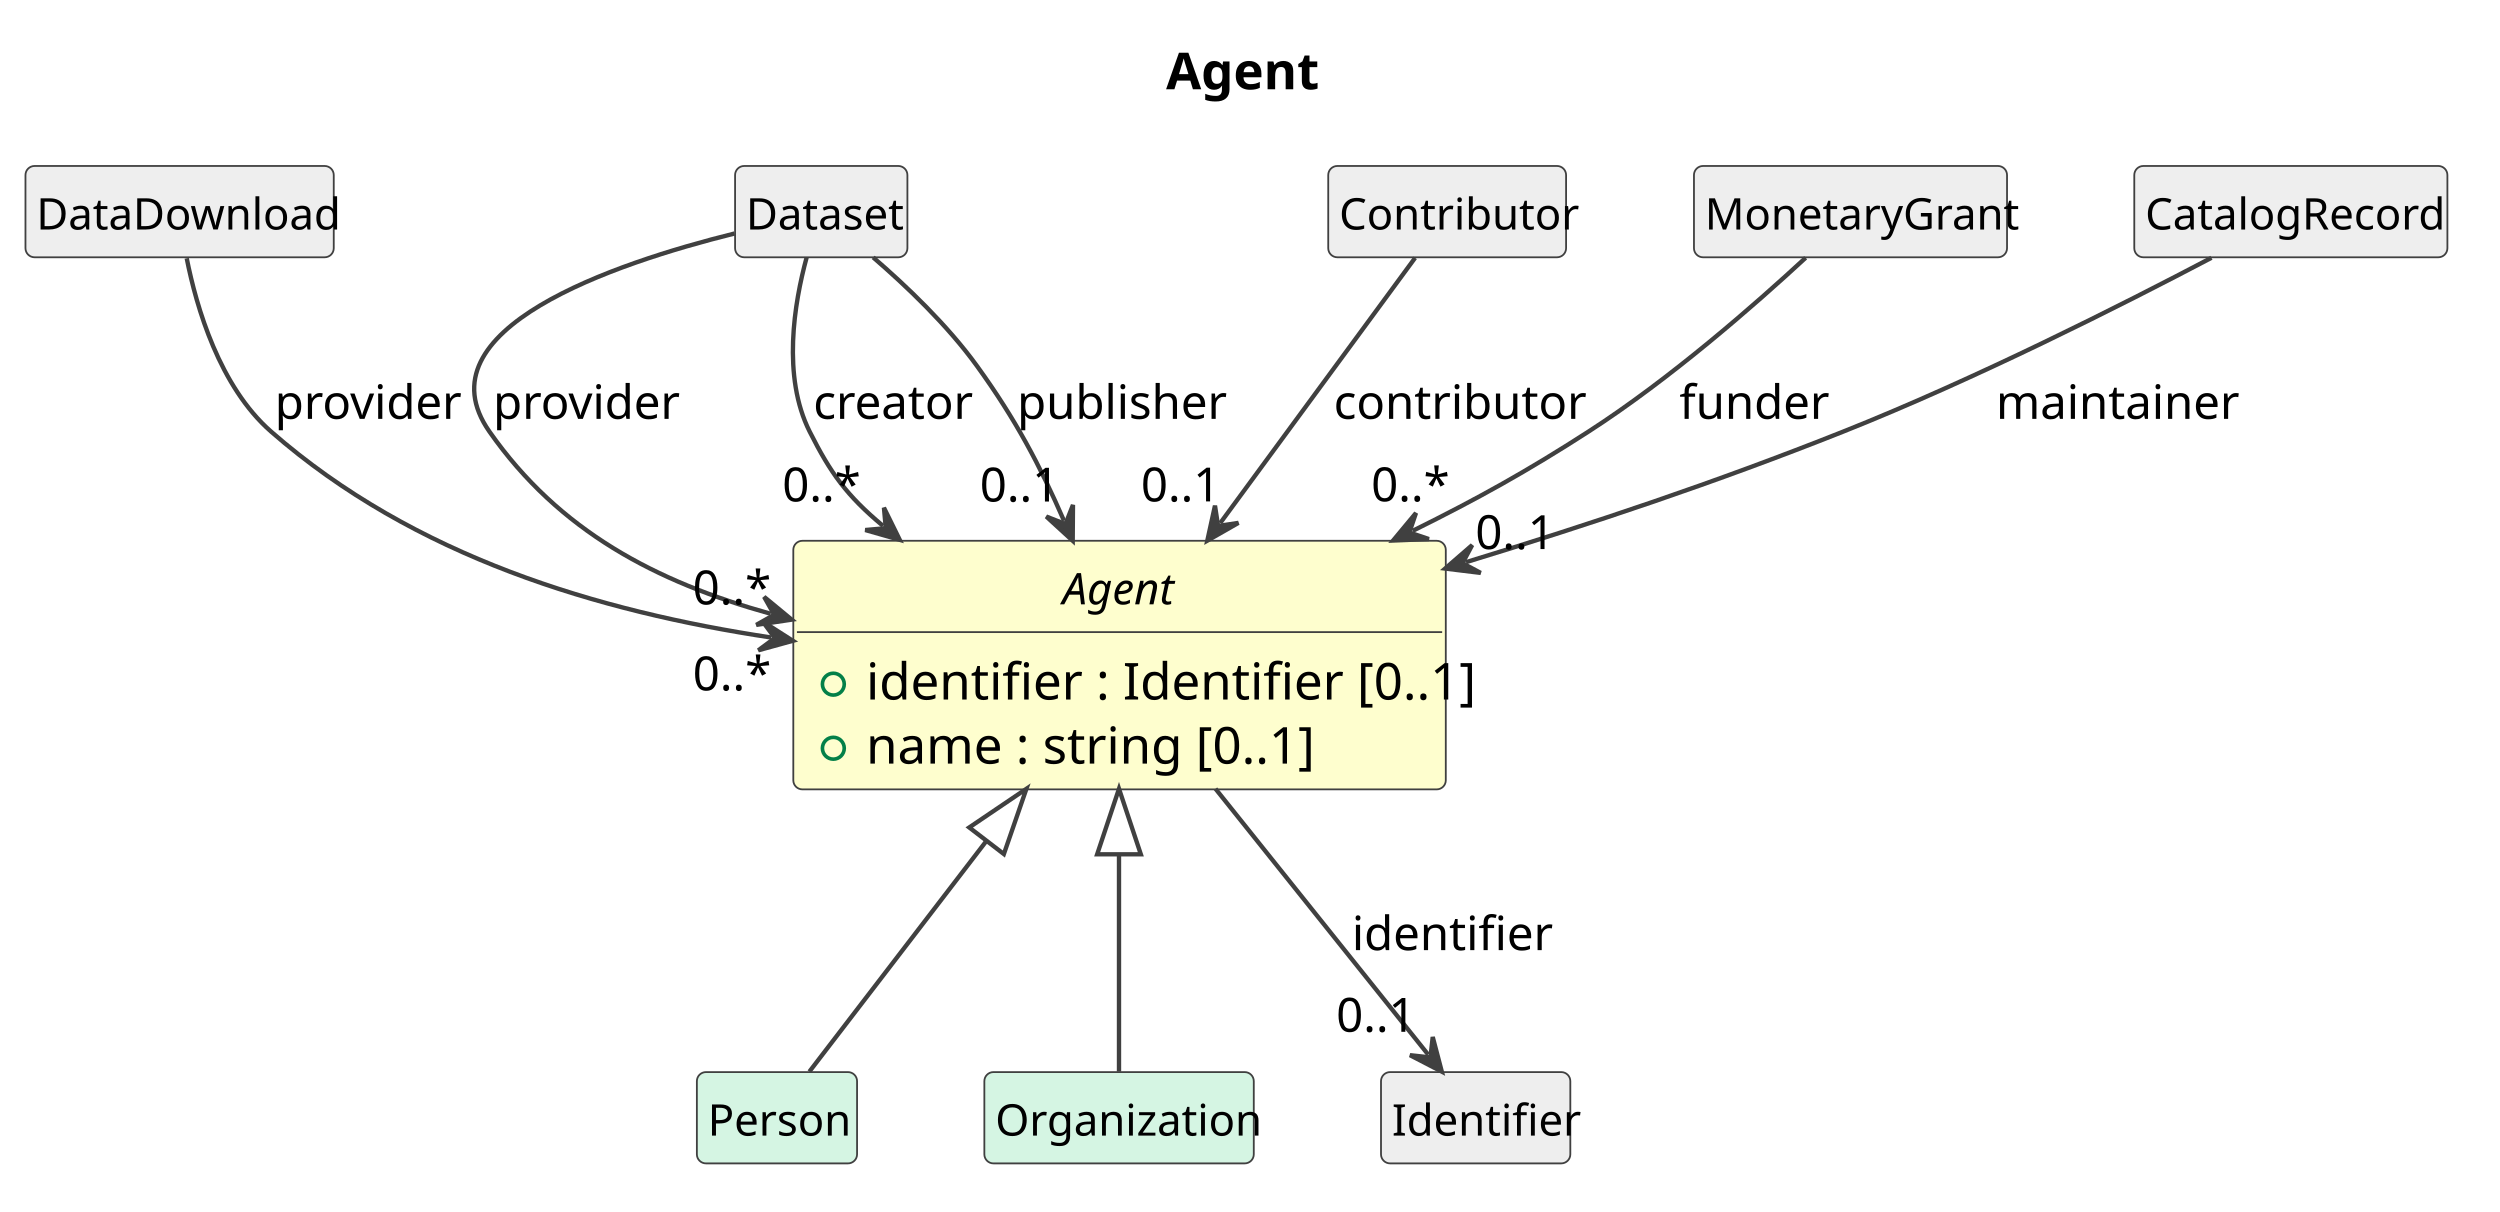
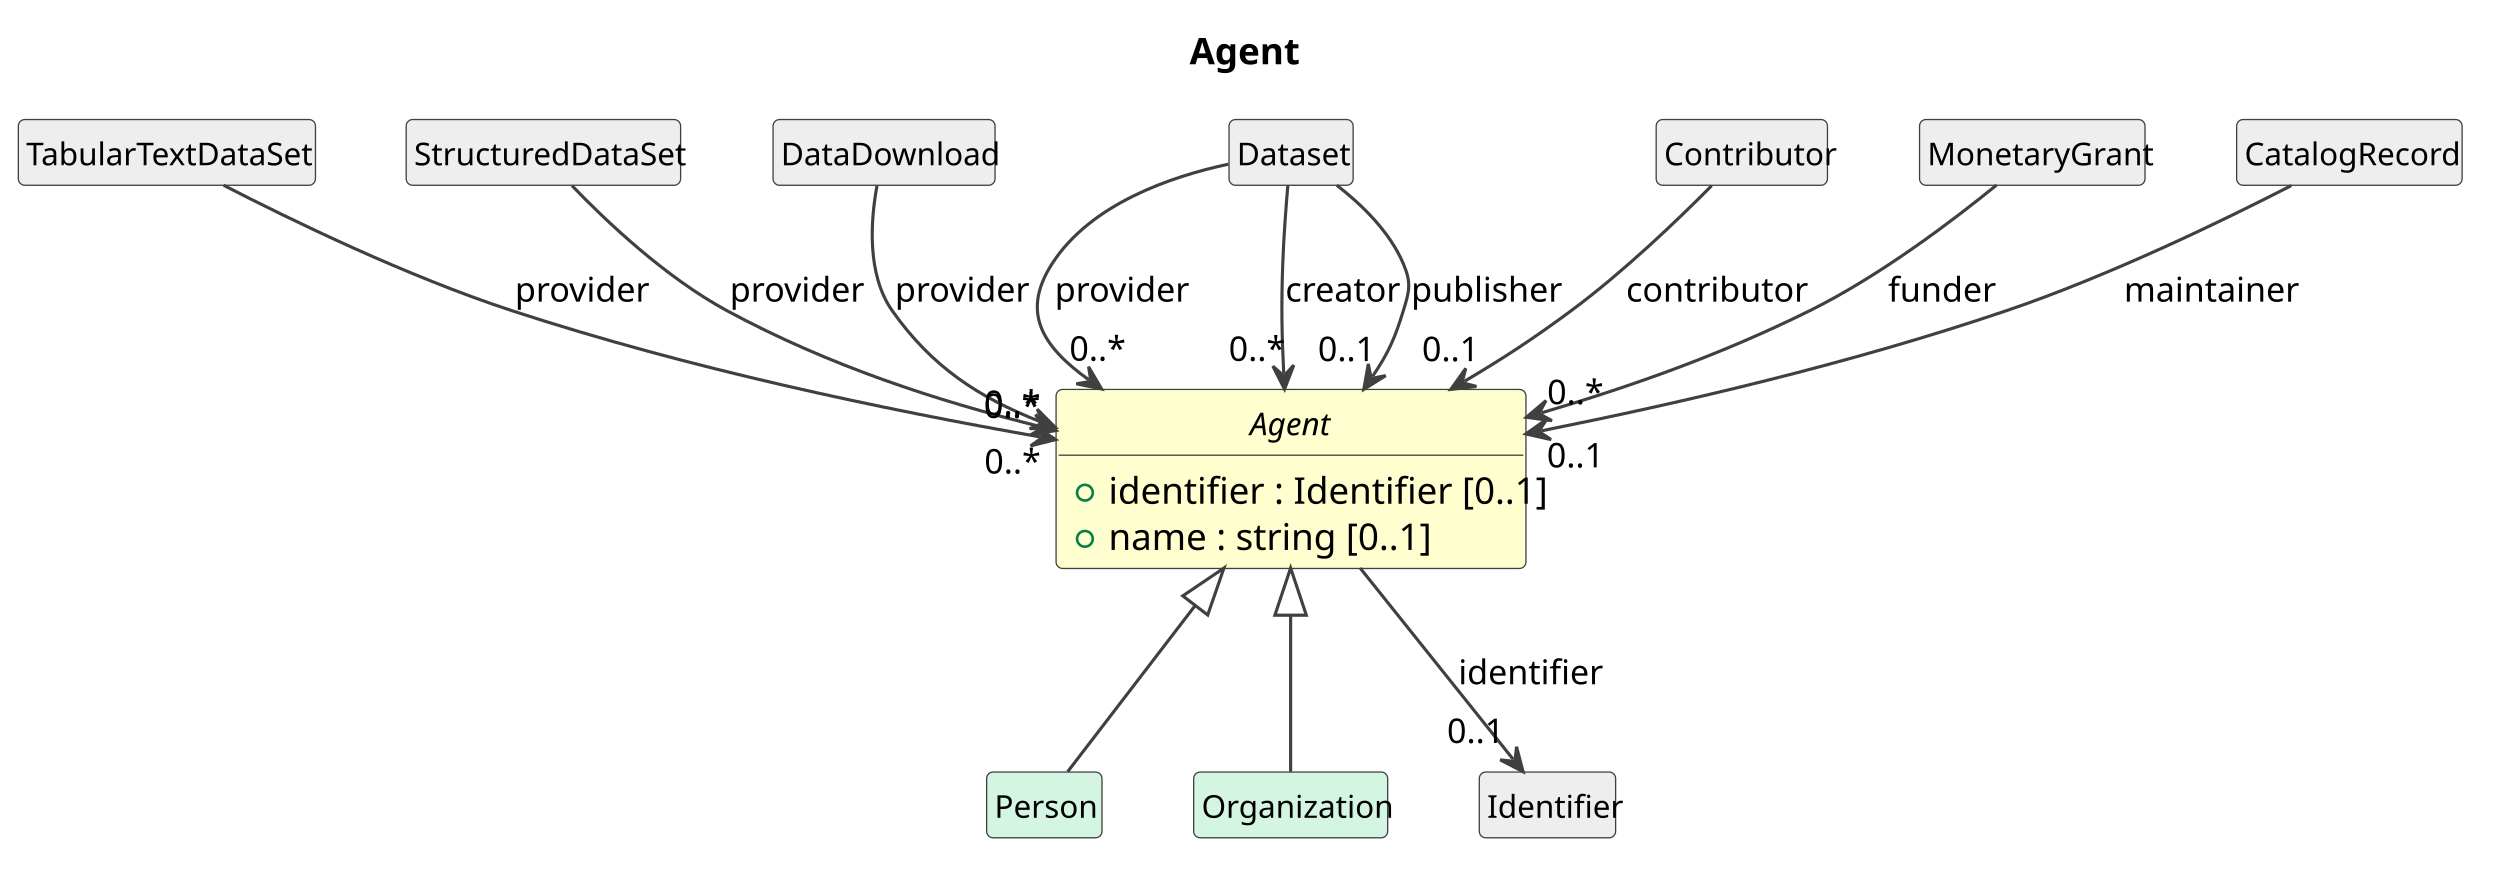
- <svg xmlns="http://www.w3.org/2000/svg" contentStyleType="text/css" data-diagram-type="CLASS" height="333px" preserveAspectRatio="none" style="width:687px;height:333px;background:#FFFFFF;" version="1.1" viewBox="0 0 687 333" width="687px" zoomAndPan="magnify">
+ <svg xmlns="http://www.w3.org/2000/svg" contentStyleType="text/css" data-diagram-type="CLASS" height="333px" preserveAspectRatio="none" style="width:954px;height:333px;background:#FFFFFF;" version="1.1" viewBox="0 0 954 333" width="954px" zoomAndPan="magnify">
  <defs />
  <g>
    <g class="title" data-source-line="1">
-       <text fill="#000000" font-family="sans-serif" font-size="14" font-weight="700" lengthAdjust="spacing" textLength="39.662" x="320.441" y="24.533">Agent</text>
+       <text fill="#000000" font-family="sans-serif" font-size="14" font-weight="700" lengthAdjust="spacing" textLength="39.662" x="453.941" y="24.533">Agent</text>
    </g>
    <g class="entity" data-qualified-name="Agent" data-source-line="12" id="ent0002">
-       <rect fill="#FEFECE" height="68.312" rx="2.5" ry="2.5" style="stroke:#404040;stroke-width:0.5;" width="179.303" x="218" y="148.609" />
-       <text fill="#000000" font-family="sans-serif" font-size="12" font-style="italic" lengthAdjust="spacing" textLength="31.359" x="291.972" y="166.066">Agent</text>
-       <line style="stroke:#404040;stroke-width:0.5;" x1="219" x2="396.303" y1="173.703" y2="173.703" />
+       <rect fill="#FEFECE" height="68.312" rx="2.5" ry="2.5" style="stroke:#404040;stroke-width:0.5;" width="179.303" x="403" y="148.609" />
+       <text fill="#000000" font-family="sans-serif" font-size="12" font-style="italic" lengthAdjust="spacing" textLength="31.359" x="476.972" y="166.066">Agent</text>
+       <line style="stroke:#404040;stroke-width:0.5;" x1="404" x2="581.303" y1="173.703" y2="173.703" />
      <g data-visibility-modifier="PUBLIC_FIELD">
-         <ellipse cx="229" cy="188.008" fill="none" rx="3" ry="3" style="stroke:#038048;stroke-width:1;" />
+         <ellipse cx="414" cy="188.008" fill="none" rx="3" ry="3" style="stroke:#038048;stroke-width:1;" />
      </g>
-       <text fill="#000000" font-family="sans-serif" font-size="14" lengthAdjust="spacing" textLength="153.303" x="238" y="192.236">identifier : Identifier [0..1]</text>
+       <text fill="#000000" font-family="sans-serif" font-size="14" lengthAdjust="spacing" textLength="153.303" x="423" y="192.236">identifier : Identifier [0..1]</text>
      <g data-visibility-modifier="PUBLIC_FIELD">
-         <ellipse cx="229" cy="205.617" fill="none" rx="3" ry="3" style="stroke:#038048;stroke-width:1;" />
+         <ellipse cx="414" cy="205.617" fill="none" rx="3" ry="3" style="stroke:#038048;stroke-width:1;" />
      </g>
-       <text fill="#000000" font-family="sans-serif" font-size="14" lengthAdjust="spacing" textLength="115.944" x="238" y="209.846">name : string [0..1]</text>
+       <text fill="#000000" font-family="sans-serif" font-size="14" lengthAdjust="spacing" textLength="115.944" x="423" y="209.846">name : string [0..1]</text>
    </g>
    <g class="entity" data-qualified-name="Person" data-source-line="16" id="ent0003">
-       <rect fill="#D5F5E3" height="25.094" rx="2.5" ry="2.5" style="stroke:#404040;stroke-width:0.5;" width="44.022" x="191.5" y="294.609" />
-       <text fill="#000000" font-family="sans-serif" font-size="12" lengthAdjust="spacing" textLength="38.022" x="194.5" y="312.066">Person</text>
+       <rect fill="#D5F5E3" height="25.094" rx="2.5" ry="2.5" style="stroke:#404040;stroke-width:0.5;" width="44.022" x="376.5" y="294.609" />
+       <text fill="#000000" font-family="sans-serif" font-size="12" lengthAdjust="spacing" textLength="38.022" x="379.5" y="312.066">Person</text>
    </g>
    <g class="entity" data-qualified-name="Organization" data-source-line="18" id="ent0005">
-       <rect fill="#D5F5E3" height="25.094" rx="2.5" ry="2.5" style="stroke:#404040;stroke-width:0.5;" width="74.039" x="270.5" y="294.609" />
-       <text fill="#000000" font-family="sans-serif" font-size="12" lengthAdjust="spacing" textLength="68.039" x="273.5" y="312.066">Organization</text>
+       <rect fill="#D5F5E3" height="25.094" rx="2.5" ry="2.5" style="stroke:#404040;stroke-width:0.5;" width="74.039" x="455.5" y="294.609" />
+       <text fill="#000000" font-family="sans-serif" font-size="12" lengthAdjust="spacing" textLength="68.039" x="458.5" y="312.066">Organization</text>
    </g>
-     <g class="entity" data-qualified-name="DataDownload" data-source-line="20" id="ent0007">
-       <rect fill="#EEEEEE" height="25.094" rx="2.5" ry="2.5" style="stroke:#404040;stroke-width:0.5;" width="84.715" x="7" y="45.609" />
-       <text fill="#000000" font-family="sans-serif" font-size="12" lengthAdjust="spacing" textLength="78.715" x="10" y="63.066">DataDownload</text>
+     <g class="entity" data-qualified-name="TabularTextDataSet" data-source-line="20" id="ent0007">
+       <rect fill="#EEEEEE" height="25.094" rx="2.5" ry="2.5" style="stroke:#404040;stroke-width:0.5;" width="113.385" x="7" y="45.609" />
+       <text fill="#000000" font-family="sans-serif" font-size="12" lengthAdjust="spacing" textLength="107.385" x="10" y="63.066">TabularTextDataSet</text>
    </g>
-     <g class="entity" data-qualified-name="Dataset" data-source-line="22" id="ent0009">
-       <rect fill="#EEEEEE" height="25.094" rx="2.5" ry="2.5" style="stroke:#404040;stroke-width:0.5;" width="47.355" x="202" y="45.609" />
-       <text fill="#000000" font-family="sans-serif" font-size="12" lengthAdjust="spacing" textLength="41.355" x="205" y="63.066">Dataset</text>
+     <g class="entity" data-qualified-name="StructuredDataSet" data-source-line="22" id="ent0009">
+       <rect fill="#EEEEEE" height="25.094" rx="2.5" ry="2.5" style="stroke:#404040;stroke-width:0.5;" width="104.719" x="155" y="45.609" />
+       <text fill="#000000" font-family="sans-serif" font-size="12" lengthAdjust="spacing" textLength="98.719" x="158" y="63.066">StructuredDataSet</text>
    </g>
-     <g class="entity" data-qualified-name="Contributor" data-source-line="26" id="ent0013">
-       <rect fill="#EEEEEE" height="25.094" rx="2.5" ry="2.5" style="stroke:#404040;stroke-width:0.5;" width="65.361" x="365" y="45.609" />
-       <text fill="#000000" font-family="sans-serif" font-size="12" lengthAdjust="spacing" textLength="59.361" x="368" y="63.066">Contributor</text>
+     <g class="entity" data-qualified-name="DataDownload" data-source-line="24" id="ent0011">
+       <rect fill="#EEEEEE" height="25.094" rx="2.5" ry="2.5" style="stroke:#404040;stroke-width:0.5;" width="84.715" x="295" y="45.609" />
+       <text fill="#000000" font-family="sans-serif" font-size="12" lengthAdjust="spacing" textLength="78.715" x="298" y="63.066">DataDownload</text>
    </g>
-     <g class="entity" data-qualified-name="MonetaryGrant" data-source-line="28" id="ent0015">
-       <rect fill="#EEEEEE" height="25.094" rx="2.5" ry="2.5" style="stroke:#404040;stroke-width:0.5;" width="86.033" x="465.5" y="45.609" />
-       <text fill="#000000" font-family="sans-serif" font-size="12" lengthAdjust="spacing" textLength="80.033" x="468.5" y="63.066">MonetaryGrant</text>
+     <g class="entity" data-qualified-name="Dataset" data-source-line="26" id="ent0013">
+       <rect fill="#EEEEEE" height="25.094" rx="2.5" ry="2.5" style="stroke:#404040;stroke-width:0.5;" width="47.355" x="469" y="45.609" />
+       <text fill="#000000" font-family="sans-serif" font-size="12" lengthAdjust="spacing" textLength="41.355" x="472" y="63.066">Dataset</text>
    </g>
-     <g class="entity" data-qualified-name="CatalogRecord" data-source-line="30" id="ent0017">
-       <rect fill="#EEEEEE" height="25.094" rx="2.5" ry="2.5" style="stroke:#404040;stroke-width:0.5;" width="86.045" x="586.5" y="45.609" />
-       <text fill="#000000" font-family="sans-serif" font-size="12" lengthAdjust="spacing" textLength="80.045" x="589.5" y="63.066">CatalogRecord</text>
+     <g class="entity" data-qualified-name="Contributor" data-source-line="30" id="ent0017">
+       <rect fill="#EEEEEE" height="25.094" rx="2.5" ry="2.5" style="stroke:#404040;stroke-width:0.5;" width="65.361" x="632" y="45.609" />
+       <text fill="#000000" font-family="sans-serif" font-size="12" lengthAdjust="spacing" textLength="59.361" x="635" y="63.066">Contributor</text>
    </g>
-     <g class="entity" data-qualified-name="Identifier" data-source-line="32" id="ent0019">
-       <rect fill="#EEEEEE" height="25.094" rx="2.5" ry="2.5" style="stroke:#404040;stroke-width:0.5;" width="52.025" x="379.5" y="294.609" />
-       <text fill="#000000" font-family="sans-serif" font-size="12" lengthAdjust="spacing" textLength="46.025" x="382.5" y="312.066">Identifier</text>
+     <g class="entity" data-qualified-name="MonetaryGrant" data-source-line="32" id="ent0019">
+       <rect fill="#EEEEEE" height="25.094" rx="2.5" ry="2.5" style="stroke:#404040;stroke-width:0.5;" width="86.033" x="732.5" y="45.609" />
+       <text fill="#000000" font-family="sans-serif" font-size="12" lengthAdjust="spacing" textLength="80.033" x="735.5" y="63.066">MonetaryGrant</text>
+     </g>
+     <g class="entity" data-qualified-name="CatalogRecord" data-source-line="34" id="ent0021">
+       <rect fill="#EEEEEE" height="25.094" rx="2.5" ry="2.5" style="stroke:#404040;stroke-width:0.5;" width="86.045" x="853.5" y="45.609" />
+       <text fill="#000000" font-family="sans-serif" font-size="12" lengthAdjust="spacing" textLength="80.045" x="856.5" y="63.066">CatalogRecord</text>
+     </g>
+     <g class="entity" data-qualified-name="Identifier" data-source-line="36" id="ent0023">
+       <rect fill="#EEEEEE" height="25.094" rx="2.5" ry="2.5" style="stroke:#404040;stroke-width:0.5;" width="52.025" x="564.5" y="294.609" />
+       <text fill="#000000" font-family="sans-serif" font-size="12" lengthAdjust="spacing" textLength="46.025" x="567.5" y="312.066">Identifier</text>
    </g>
    <g class="link" data-entity-1="ent0002" data-entity-2="ent0003" data-link-type="extension" data-source-line="17" id="lnk4">
-       <path codeLine="17" d="M271.102,231.04 C251.312,256.83 235.97,276.829 222.41,294.489" fill="none" id="Agent-backto-Person" style="stroke:#404040;stroke-width:1.2;" />
-       <polygon fill="none" points="282.06,216.759,266.342,227.387,275.862,234.692,282.06,216.759" style="stroke:#404040;stroke-width:1.2;" />
+       <path codeLine="17" d="M456.102,231.04 C436.312,256.83 420.97,276.829 407.41,294.489" fill="none" id="Agent-backto-Person" style="stroke:#404040;stroke-width:1.2;" />
+       <polygon fill="none" points="467.06,216.759,451.342,227.387,460.862,234.692,467.06,216.759" style="stroke:#404040;stroke-width:1.2;" />
    </g>
    <g class="link" data-entity-1="ent0002" data-entity-2="ent0005" data-link-type="extension" data-source-line="19" id="lnk6">
-       <path codeLine="19" d="M307.5,234.759 C307.5,260.549 307.5,276.829 307.5,294.489" fill="none" id="Agent-backto-Organization" style="stroke:#404040;stroke-width:1.2;" />
-       <polygon fill="none" points="307.5,216.759,301.5,234.759,313.5,234.759,307.5,216.759" style="stroke:#404040;stroke-width:1.2;" />
+       <path codeLine="19" d="M492.5,234.759 C492.5,260.549 492.5,276.829 492.5,294.489" fill="none" id="Agent-backto-Organization" style="stroke:#404040;stroke-width:1.2;" />
+       <polygon fill="none" points="492.5,216.759,486.5,234.759,498.5,234.759,492.5,216.759" style="stroke:#404040;stroke-width:1.2;" />
    </g>
    <g class="link" data-entity-1="ent0007" data-entity-2="ent0002" data-link-type="dependency" data-source-line="21" id="lnk8">
-       <path codeLine="21" d="M51.31,70.979 C53.99,84.469 60.33,106.219 74.5,118.609 C113.93,153.089 164.477,168.023 211.947,175.193" fill="none" id="DataDownload-to-Agent" style="stroke:#404040;stroke-width:1.2;" />
-       <polygon fill="#404040" points="217.88,176.089,209.578,170.79,212.936,175.343,208.383,178.7,217.88,176.089" style="stroke:#404040;stroke-width:1.2;" />
-       <text fill="#000000" font-family="sans-serif" font-size="13" lengthAdjust="spacing" textLength="46.966" x="75.5" y="115.105">provider</text>
-       <text fill="#000000" font-family="sans-serif" font-size="13" lengthAdjust="spacing" textLength="19.513" x="190.371" y="189.713">0..*</text>
+       <path codeLine="21" d="M85.34,70.709 C111.06,83.959 155.36,105.479 195.5,118.609 C263.63,140.899 337.28,156.252 396.9,166.722" fill="none" id="TabularTextDataSet-to-Agent" style="stroke:#404040;stroke-width:1.2;" />
+       <polygon fill="#404040" points="402.81,167.759,394.637,162.263,397.885,166.894,393.254,170.142,402.81,167.759" style="stroke:#404040;stroke-width:1.2;" />
+       <text fill="#000000" font-family="sans-serif" font-size="13" lengthAdjust="spacing" textLength="46.966" x="196.5" y="115.105">provider</text>
+       <text fill="#000000" font-family="sans-serif" font-size="13" lengthAdjust="spacing" textLength="19.513" x="375.604" y="180.689">0..*</text>
    </g>
    <g class="link" data-entity-1="ent0009" data-entity-2="ent0002" data-link-type="dependency" data-source-line="23" id="lnk10">
-       <path codeLine="23" d="M201.87,64.159 C168.81,72.369 114.85,90.539 134.5,118.609 C153.66,145.969 180.22,159.88 211.79,168.67" fill="none" id="Dataset-to-Agent" style="stroke:#404040;stroke-width:1.2;" />
-       <polygon fill="#404040" points="217.57,170.279,209.973,164.012,212.753,168.938,207.827,171.719,217.57,170.279" style="stroke:#404040;stroke-width:1.2;" />
-       <text fill="#000000" font-family="sans-serif" font-size="13" lengthAdjust="spacing" textLength="46.966" x="135.5" y="115.105">provider</text>
-       <text fill="#000000" font-family="sans-serif" font-size="13" lengthAdjust="spacing" textLength="19.513" x="190.345" y="166.093">0..*</text>
+       <path codeLine="23" d="M218.27,70.859 C231.14,84.239 253.92,105.889 277.5,118.609 C316.35,139.569 357.198,152.879 397.108,162.819" fill="none" id="StructuredDataSet-to-Agent" style="stroke:#404040;stroke-width:1.2;" />
+       <polygon fill="#404040" points="402.93,164.269,395.163,158.213,398.078,163.061,393.23,165.976,402.93,164.269" style="stroke:#404040;stroke-width:1.2;" />
+       <text fill="#000000" font-family="sans-serif" font-size="13" lengthAdjust="spacing" textLength="46.966" x="278.5" y="115.105">provider</text>
+       <text fill="#000000" font-family="sans-serif" font-size="13" lengthAdjust="spacing" textLength="19.513" x="375.425" y="159.503">0..*</text>
    </g>
-     <g class="link" data-entity-1="ent0009" data-entity-2="ent0002" data-link-type="dependency" data-source-line="24" id="lnk11">
-       <path codeLine="24" d="M221.66,70.769 C218.25,83.299 214.87,103.459 222.5,118.609 C228.28,130.089 232.654,136.164 242.644,144.504" fill="none" id="Dataset-to-Agent-1" style="stroke:#404040;stroke-width:1.2;" />
-       <polygon fill="#404040" points="247.25,148.349,242.905,139.511,243.412,145.145,237.778,145.652,247.25,148.349" style="stroke:#404040;stroke-width:1.2;" />
-       <text fill="#000000" font-family="sans-serif" font-size="13" lengthAdjust="spacing" textLength="40.46" x="223.5" y="115.105">creator</text>
-       <text fill="#000000" font-family="sans-serif" font-size="13" lengthAdjust="spacing" textLength="19.513" x="214.974" y="137.792">0..*</text>
-     </g>
-     <g class="link" data-entity-1="ent0009" data-entity-2="ent0002" data-link-type="dependency" data-source-line="25" id="lnk12">
-       <path codeLine="25" d="M239.94,70.729 C248.96,78.499 260.36,89.339 268.5,100.609 C279.11,115.279 285.714,127.789 292.384,143.099" fill="none" id="Dataset-to-Agent-2" style="stroke:#404040;stroke-width:1.2;" />
-       <polygon fill="#404040" points="294.78,148.599,294.853,138.751,292.783,144.016,287.518,141.946,294.78,148.599" style="stroke:#404040;stroke-width:1.2;" />
-       <text fill="#000000" font-family="sans-serif" font-size="13" lengthAdjust="spacing" textLength="52.755" x="279.5" y="115.105">publisher</text>
-       <text fill="#000000" font-family="sans-serif" font-size="13" lengthAdjust="spacing" textLength="21.684" x="269.246" y="137.828">0..1</text>
+     <g class="link" data-entity-1="ent0011" data-entity-2="ent0002" data-link-type="dependency" data-source-line="25" id="lnk12">
+       <path codeLine="25" d="M334.68,70.799 C332.28,83.729 330.61,104.579 340.5,118.609 C355.4,139.739 373.17,151.62 397.15,160.97" fill="none" id="DataDownload-to-Agent" style="stroke:#404040;stroke-width:1.2;" />
+       <polygon fill="#404040" points="402.74,163.149,395.808,156.153,398.082,161.333,392.902,163.607,402.74,163.149" style="stroke:#404040;stroke-width:1.2;" />
+       <text fill="#000000" font-family="sans-serif" font-size="13" lengthAdjust="spacing" textLength="46.966" x="341.5" y="115.105">provider</text>
+       <text fill="#000000" font-family="sans-serif" font-size="13" lengthAdjust="spacing" textLength="19.513" x="375.529" y="158.372">0..*</text>
    </g>
    <g class="link" data-entity-1="ent0013" data-entity-2="ent0002" data-link-type="dependency" data-source-line="27" id="lnk14">
-       <path codeLine="27" d="M388.87,70.859 C375.85,88.579 354.244,117.995 335.324,143.735" fill="none" id="Contributor-to-Agent" style="stroke:#404040;stroke-width:1.2;" />
-       <polygon fill="#404040" points="331.77,148.569,340.323,143.687,334.731,144.541,333.877,138.949,331.77,148.569" style="stroke:#404040;stroke-width:1.2;" />
-       <text fill="#000000" font-family="sans-serif" font-size="13" lengthAdjust="spacing" textLength="61.42" x="366.5" y="115.105">contributor</text>
-       <text fill="#000000" font-family="sans-serif" font-size="13" lengthAdjust="spacing" textLength="21.684" x="313.519" y="137.792">0..1</text>
+       <path codeLine="27" d="M468.81,62.639 C447.13,67.269 416.24,77.679 401.5,100.609 C389.89,118.669 396.91,131.648 415.5,144.948" fill="none" id="Dataset-to-Agent" style="stroke:#404040;stroke-width:1.2;" />
+       <polygon fill="#404040" points="420.38,148.439,415.388,139.95,416.314,145.53,410.733,146.456,420.38,148.439" style="stroke:#404040;stroke-width:1.2;" />
+       <text fill="#000000" font-family="sans-serif" font-size="13" lengthAdjust="spacing" textLength="46.966" x="402.5" y="115.105">provider</text>
+       <text fill="#000000" font-family="sans-serif" font-size="13" lengthAdjust="spacing" textLength="19.513" x="408.072" y="137.636">0..*</text>
    </g>
-     <g class="link" data-entity-1="ent0015" data-entity-2="ent0002" data-link-type="dependency" data-source-line="29" id="lnk16">
-       <path codeLine="29" d="M496.2,70.829 C482.4,83.589 458.99,104.119 436.5,118.609 C419.74,129.409 406.237,136.948 388.197,145.878" fill="none" id="MonetaryGrant-to-Agent" style="stroke:#404040;stroke-width:1.2;" />
-       <polygon fill="#404040" points="382.82,148.539,392.66,148.131,387.301,146.321,389.111,140.962,382.82,148.539" style="stroke:#404040;stroke-width:1.2;" />
-       <text fill="#000000" font-family="sans-serif" font-size="13" lengthAdjust="spacing" textLength="36.861" x="461.5" y="115.105">funder</text>
-       <text fill="#000000" font-family="sans-serif" font-size="13" lengthAdjust="spacing" textLength="19.513" x="376.799" y="137.756">0..*</text>
+     <g class="link" data-entity-1="ent0013" data-entity-2="ent0002" data-link-type="dependency" data-source-line="28" id="lnk15">
+       <path codeLine="28" d="M491.44,70.729 C490.73,79.039 489.86,90.499 489.5,100.609 C488.93,116.359 489.124,127.837 489.874,142.517" fill="none" id="Dataset-to-Agent-1" style="stroke:#404040;stroke-width:1.2;" />
+       <polygon fill="#404040" points="490.18,148.509,493.716,139.317,489.925,143.516,485.726,139.725,490.18,148.509" style="stroke:#404040;stroke-width:1.2;" />
+       <text fill="#000000" font-family="sans-serif" font-size="13" lengthAdjust="spacing" textLength="40.46" x="490.5" y="115.105">creator</text>
+       <text fill="#000000" font-family="sans-serif" font-size="13" lengthAdjust="spacing" textLength="19.513" x="468.874" y="137.72">0..*</text>
+     </g>
+     <g class="link" data-entity-1="ent0013" data-entity-2="ent0002" data-link-type="dependency" data-source-line="29" id="lnk16">
+       <path codeLine="29" d="M510.11,70.689 C519.56,78.009 530.31,88.389 535.5,100.609 C538.63,107.969 537.86,110.969 535.5,118.609 C532.26,129.109 529.957,134.456 523.787,143.596" fill="none" id="Dataset-to-Agent-2" style="stroke:#404040;stroke-width:1.2;" />
+       <polygon fill="#404040" points="520.43,148.569,528.781,143.348,523.227,144.425,522.15,138.872,520.43,148.569" style="stroke:#404040;stroke-width:1.2;" />
+       <text fill="#000000" font-family="sans-serif" font-size="13" lengthAdjust="spacing" textLength="52.755" x="538.5" y="115.105">publisher</text>
+       <text fill="#000000" font-family="sans-serif" font-size="13" lengthAdjust="spacing" textLength="21.684" x="502.899" y="137.792">0..1</text>
    </g>
    <g class="link" data-entity-1="ent0017" data-entity-2="ent0002" data-link-type="dependency" data-source-line="31" id="lnk18">
-       <path codeLine="31" d="M607.71,70.839 C583.45,83.609 542.87,104.139 506.5,118.609 C471.31,132.609 437.428,143.915 402.858,154.485" fill="none" id="CatalogRecord-to-Agent" style="stroke:#404040;stroke-width:1.2;" />
-       <polygon fill="#404040" points="397.12,156.239,406.896,157.433,401.901,154.777,404.557,149.783,397.12,156.239" style="stroke:#404040;stroke-width:1.2;" />
-       <text fill="#000000" font-family="sans-serif" font-size="13" lengthAdjust="spacing" textLength="60.696" x="548.5" y="115.105">maintainer</text>
-       <text fill="#000000" font-family="sans-serif" font-size="13" lengthAdjust="spacing" textLength="21.684" x="405.427" y="150.89">0..1</text>
+       <path codeLine="31" d="M653.17,70.859 C640.68,83.469 619.67,103.689 599.5,118.609 C585.2,129.179 574.164,136.434 558.784,145.534" fill="none" id="Contributor-to-Agent" style="stroke:#404040;stroke-width:1.2;" />
+       <polygon fill="#404040" points="553.62,148.589,563.403,147.449,557.923,146.043,559.329,140.564,553.62,148.589" style="stroke:#404040;stroke-width:1.2;" />
+       <text fill="#000000" font-family="sans-serif" font-size="13" lengthAdjust="spacing" textLength="61.42" x="620.5" y="115.105">contributor</text>
+       <text fill="#000000" font-family="sans-serif" font-size="13" lengthAdjust="spacing" textLength="21.684" x="542.623" y="137.816">0..1</text>
    </g>
-     <g class="link" data-entity-1="ent0002" data-entity-2="ent0019" data-link-type="dependency" data-source-line="33" id="lnk20">
-       <path codeLine="33" d="M334.02,216.759 C354.65,242.549 378.332,272.144 392.462,289.804" fill="none" id="Agent-to-Identifier" style="stroke:#404040;stroke-width:1.2;" />
-       <polygon fill="#404040" points="396.21,294.489,393.711,284.963,393.086,290.585,387.464,289.961,396.21,294.489" style="stroke:#404040;stroke-width:1.2;" />
-       <text fill="#000000" font-family="sans-serif" font-size="13" lengthAdjust="spacing" textLength="49.137" x="371.5" y="261.104">identifier</text>
-       <text fill="#000000" font-family="sans-serif" font-size="13" lengthAdjust="spacing" textLength="21.684" x="367.182" y="283.532">0..1</text>
+     <g class="link" data-entity-1="ent0019" data-entity-2="ent0002" data-link-type="dependency" data-source-line="33" id="lnk20">
+       <path codeLine="33" d="M761.89,70.609 C745.75,83.759 717.62,105.189 690.5,118.609 C656.55,135.399 622.895,147.323 588.215,157.543" fill="none" id="MonetaryGrant-to-Agent" style="stroke:#404040;stroke-width:1.2;" />
+       <polygon fill="#404040" points="582.46,159.239,592.224,160.532,587.256,157.826,589.962,152.858,582.46,159.239" style="stroke:#404040;stroke-width:1.2;" />
+       <text fill="#000000" font-family="sans-serif" font-size="13" lengthAdjust="spacing" textLength="36.861" x="720.5" y="115.105">funder</text>
+       <text fill="#000000" font-family="sans-serif" font-size="13" lengthAdjust="spacing" textLength="19.513" x="590.394" y="154.236">0..*</text>
+     </g>
+     <g class="link" data-entity-1="ent0021" data-entity-2="ent0002" data-link-type="dependency" data-source-line="35" id="lnk22">
+       <path codeLine="35" d="M874.34,70.829 C848.72,83.979 805.01,105.229 765.5,118.609 C705.61,138.899 642.024,153.643 588.154,164.413" fill="none" id="CatalogRecord-to-Agent" style="stroke:#404040;stroke-width:1.2;" />
+       <polygon fill="#404040" points="582.27,165.589,591.88,167.747,587.173,164.609,590.311,159.903,582.27,165.589" style="stroke:#404040;stroke-width:1.2;" />
+       <text fill="#000000" font-family="sans-serif" font-size="13" lengthAdjust="spacing" textLength="60.696" x="810.5" y="115.105">maintainer</text>
+       <text fill="#000000" font-family="sans-serif" font-size="13" lengthAdjust="spacing" textLength="21.684" x="590.275" y="178.367">0..1</text>
+     </g>
+     <g class="link" data-entity-1="ent0002" data-entity-2="ent0023" data-link-type="dependency" data-source-line="37" id="lnk24">
+       <path codeLine="37" d="M519.02,216.759 C539.65,242.549 563.332,272.144 577.462,289.804" fill="none" id="Agent-to-Identifier" style="stroke:#404040;stroke-width:1.2;" />
+       <polygon fill="#404040" points="581.21,294.489,578.711,284.963,578.086,290.585,572.464,289.961,581.21,294.489" style="stroke:#404040;stroke-width:1.2;" />
+       <text fill="#000000" font-family="sans-serif" font-size="13" lengthAdjust="spacing" textLength="49.137" x="556.5" y="261.104">identifier</text>
+       <text fill="#000000" font-family="sans-serif" font-size="13" lengthAdjust="spacing" textLength="21.684" x="552.182" y="283.532">0..1</text>
    </g>
  </g>
</svg>
